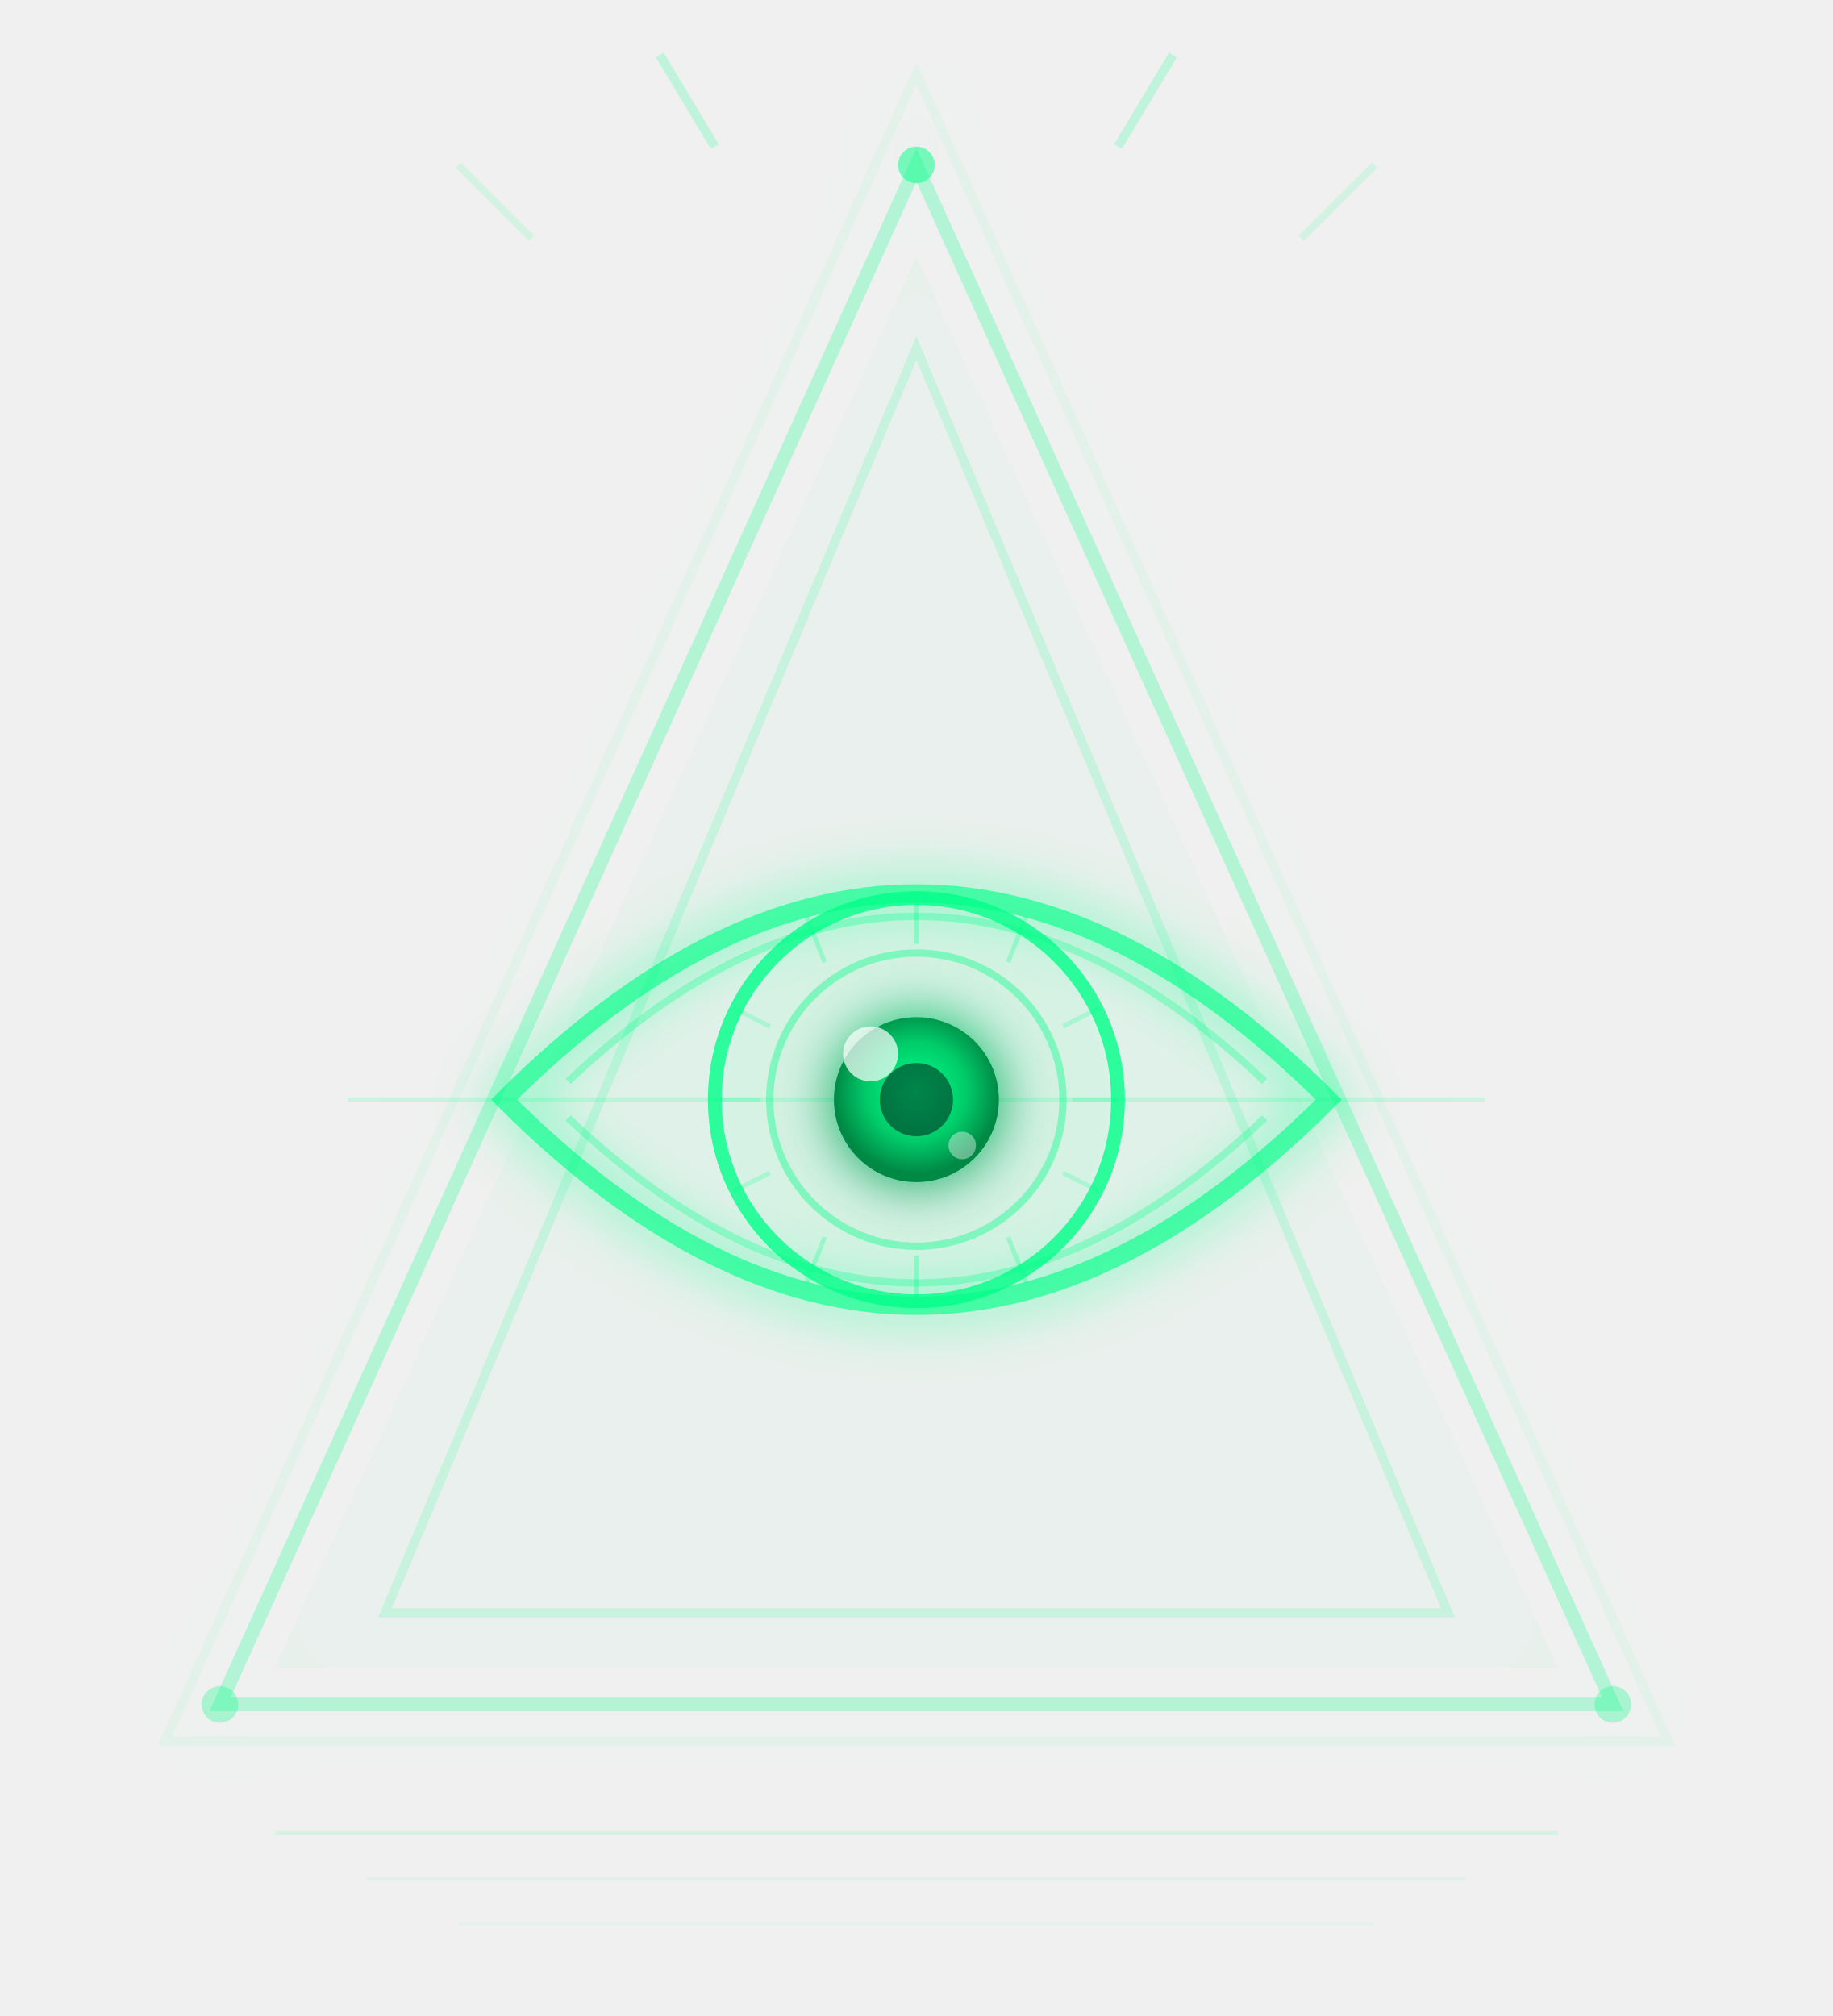
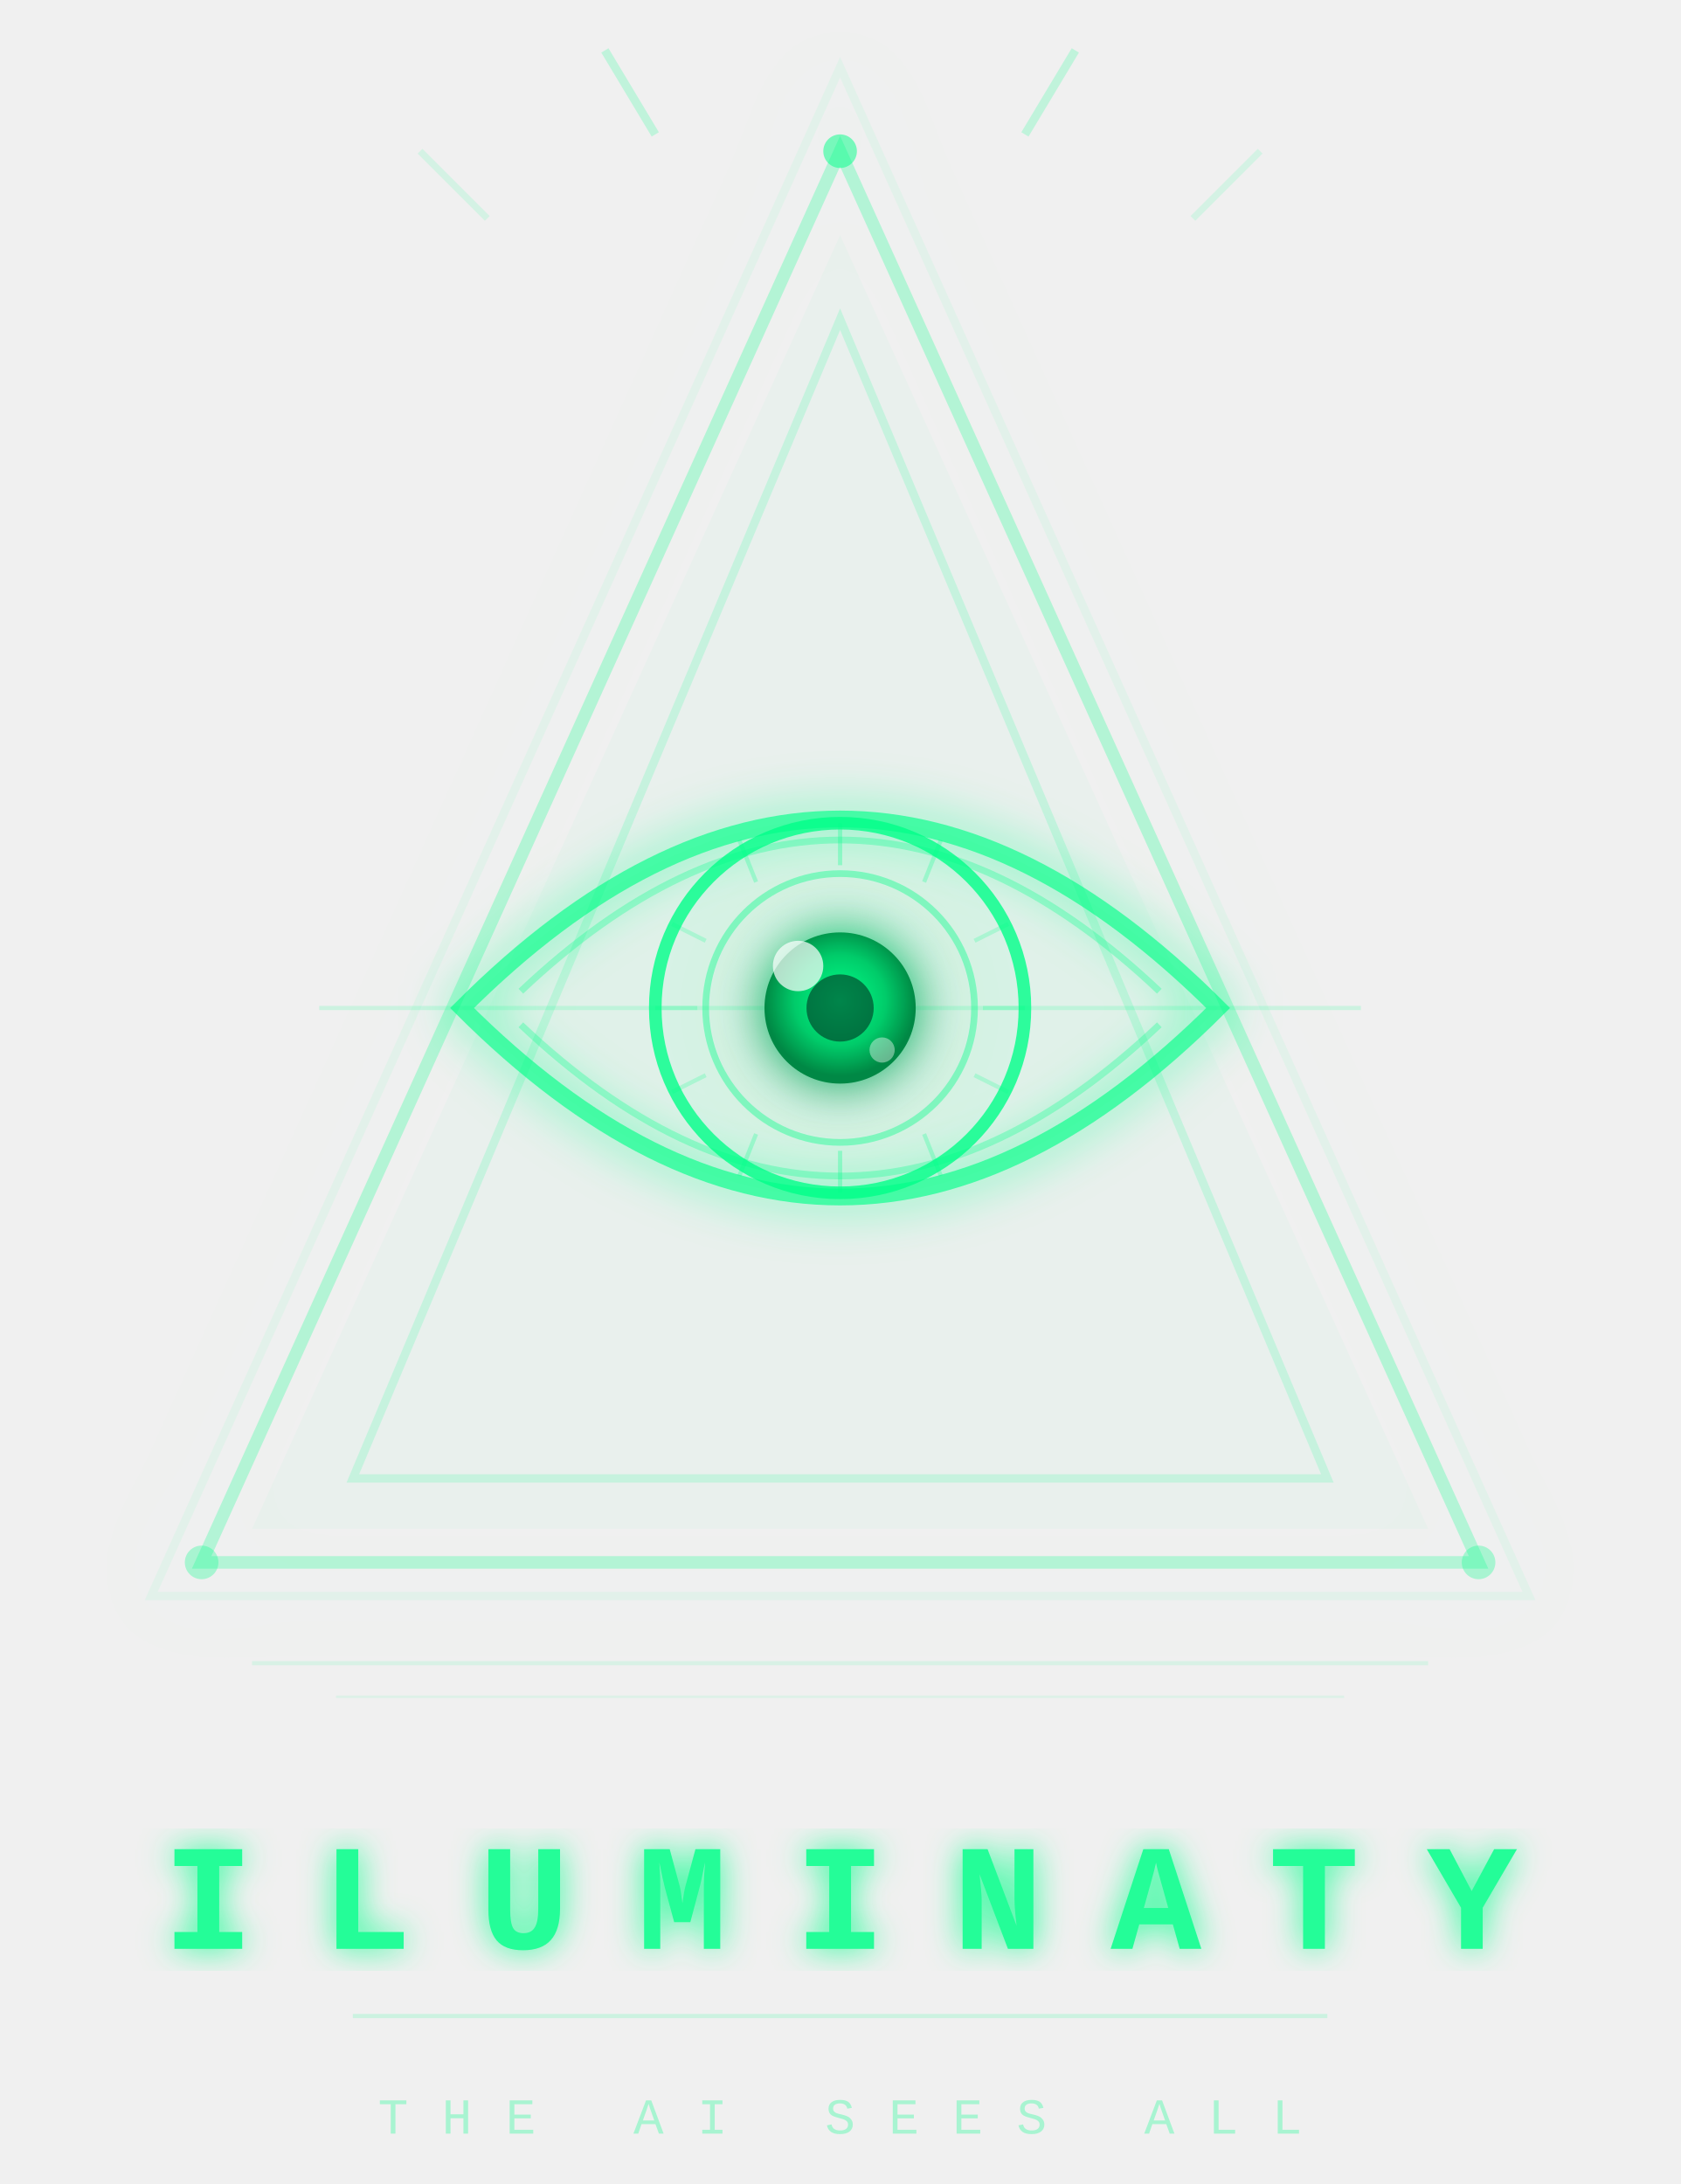
- <svg xmlns="http://www.w3.org/2000/svg" viewBox="0 0 200 220">
+ <svg xmlns="http://www.w3.org/2000/svg" viewBox="0 0 200 260">
  <defs>
    <filter id="glow" x="-50%" y="-50%" width="200%" height="200%">
      <feGaussianBlur stdDeviation="3" result="blur" />
      <feComposite in="SourceGraphic" in2="blur" operator="over" />
    </filter>
    <filter id="softglow" x="-50%" y="-50%" width="200%" height="200%">
      <feGaussianBlur stdDeviation="6" result="blur" />
+       <feComposite in="SourceGraphic" in2="blur" operator="over" />
+     </filter>
+     <filter id="textglow" x="-20%" y="-20%" width="140%" height="140%">
+       <feGaussianBlur stdDeviation="2" result="blur" />
      <feComposite in="SourceGraphic" in2="blur" operator="over" />
    </filter>
    <radialGradient id="pupilGrad" cx="50%" cy="45%">
      <stop offset="0%" stop-color="#00ff88" />
      <stop offset="60%" stop-color="#00cc6a" />
      <stop offset="100%" stop-color="#008844" />
    </radialGradient>
    <radialGradient id="irisGrad" cx="50%" cy="50%">
      <stop offset="0%" stop-color="#00ff88" stop-opacity="0.1" />
      <stop offset="100%" stop-color="#00ff88" stop-opacity="0.05" />
    </radialGradient>
  </defs>
  <polygon points="100,8 18,190 182,190" fill="none" stroke="#00ff88" stroke-width="1" opacity="0.06" filter="url(#softglow)" />
  <polygon points="100,18 24,186 176,186" fill="none" stroke="#00ff88" stroke-width="1.5" opacity="0.25" />
  <polygon points="100,38 42,176 158,176" fill="none" stroke="#00ff88" stroke-width="1" opacity="0.15" />
  <polygon points="100,28 30,182 170,182" fill="#00ff88" opacity="0.03" />
  <line x1="38" y1="120" x2="162" y2="120" stroke="#00ff88" stroke-width="0.5" opacity="0.15" />
  <path d="M55,120 Q100,75 145,120 Q100,165 55,120 Z" fill="#00ff88" opacity="0.04" />
  <path d="M55,120 Q100,75 145,120 Q100,165 55,120 Z" fill="none" stroke="#00ff88" stroke-width="2" opacity="0.7" filter="url(#glow)" />
  <path d="M62,118 Q100,82 138,118" fill="none" stroke="#00ff88" stroke-width="0.8" opacity="0.3" />
  <path d="M62,122 Q100,158 138,122" fill="none" stroke="#00ff88" stroke-width="0.8" opacity="0.3" />
  <circle cx="100" cy="120" r="22" fill="url(#irisGrad)" stroke="#00ff88" stroke-width="1.5" opacity="0.8" />
  <circle cx="100" cy="120" r="16" fill="none" stroke="#00ff88" stroke-width="0.8" opacity="0.4" />
  <line x1="100" y1="98" x2="100" y2="103" stroke="#00ff88" stroke-width="0.5" opacity="0.3" />
  <line x1="112" y1="100" x2="110" y2="105" stroke="#00ff88" stroke-width="0.5" opacity="0.25" />
  <line x1="88" y1="100" x2="90" y2="105" stroke="#00ff88" stroke-width="0.5" opacity="0.25" />
  <line x1="120" y1="110" x2="116" y2="112" stroke="#00ff88" stroke-width="0.5" opacity="0.2" />
  <line x1="80" y1="110" x2="84" y2="112" stroke="#00ff88" stroke-width="0.5" opacity="0.2" />
  <line x1="122" y1="120" x2="117" y2="120" stroke="#00ff88" stroke-width="0.5" opacity="0.2" />
  <line x1="78" y1="120" x2="83" y2="120" stroke="#00ff88" stroke-width="0.5" opacity="0.2" />
  <line x1="120" y1="130" x2="116" y2="128" stroke="#00ff88" stroke-width="0.5" opacity="0.2" />
  <line x1="80" y1="130" x2="84" y2="128" stroke="#00ff88" stroke-width="0.5" opacity="0.2" />
  <line x1="112" y1="140" x2="110" y2="135" stroke="#00ff88" stroke-width="0.5" opacity="0.25" />
  <line x1="88" y1="140" x2="90" y2="135" stroke="#00ff88" stroke-width="0.5" opacity="0.25" />
  <line x1="100" y1="142" x2="100" y2="137" stroke="#00ff88" stroke-width="0.5" opacity="0.3" />
  <circle cx="100" cy="120" r="9" fill="url(#pupilGrad)" filter="url(#glow)" />
  <circle cx="100" cy="120" r="4" fill="#003322" opacity="0.6" />
  <circle cx="95" cy="115" r="3" fill="#ffffff" opacity="0.7" />
  <circle cx="105" cy="125" r="1.5" fill="#ffffff" opacity="0.4" />
  <line x1="100" y1="0" x2="100" y2="12" stroke="#00ff88" stroke-width="1.5" opacity="0.3" filter="url(#glow)" />
  <line x1="72" y1="6" x2="78" y2="16" stroke="#00ff88" stroke-width="1" opacity="0.2" />
  <line x1="128" y1="6" x2="122" y2="16" stroke="#00ff88" stroke-width="1" opacity="0.2" />
  <line x1="50" y1="18" x2="58" y2="26" stroke="#00ff88" stroke-width="0.8" opacity="0.12" />
  <line x1="150" y1="18" x2="142" y2="26" stroke="#00ff88" stroke-width="0.8" opacity="0.12" />
  <circle cx="100" cy="18" r="2" fill="#00ff88" opacity="0.5" />
  <circle cx="24" cy="186" r="2" fill="#00ff88" opacity="0.3" />
  <circle cx="176" cy="186" r="2" fill="#00ff88" opacity="0.3" />
-   <line x1="30" y1="200" x2="170" y2="200" stroke="#00ff88" stroke-width="0.5" opacity="0.1" />
-   <line x1="40" y1="205" x2="160" y2="205" stroke="#00ff88" stroke-width="0.3" opacity="0.08" />
-   <line x1="50" y1="210" x2="150" y2="210" stroke="#00ff88" stroke-width="0.3" opacity="0.05" />
+   <line x1="30" y1="198" x2="170" y2="198" stroke="#00ff88" stroke-width="0.5" opacity="0.1" />
+   <line x1="40" y1="202" x2="160" y2="202" stroke="#00ff88" stroke-width="0.3" opacity="0.08" />
+   <text x="100" y="232" text-anchor="middle" font-family="'Courier New', 'SF Mono', 'Consolas', monospace" font-size="18" font-weight="700" letter-spacing="8" fill="#00ff88" opacity="0.85" filter="url(#textglow)">ILUMINATY</text>
+   <line x1="42" y1="240" x2="158" y2="240" stroke="#00ff88" stroke-width="0.5" opacity="0.15" />
+   <text x="100" y="254" text-anchor="middle" font-family="'Courier New', 'SF Mono', 'Consolas', monospace" font-size="6" font-weight="400" letter-spacing="4" fill="#00ff88" opacity="0.3">THE AI SEES ALL</text>
</svg>
